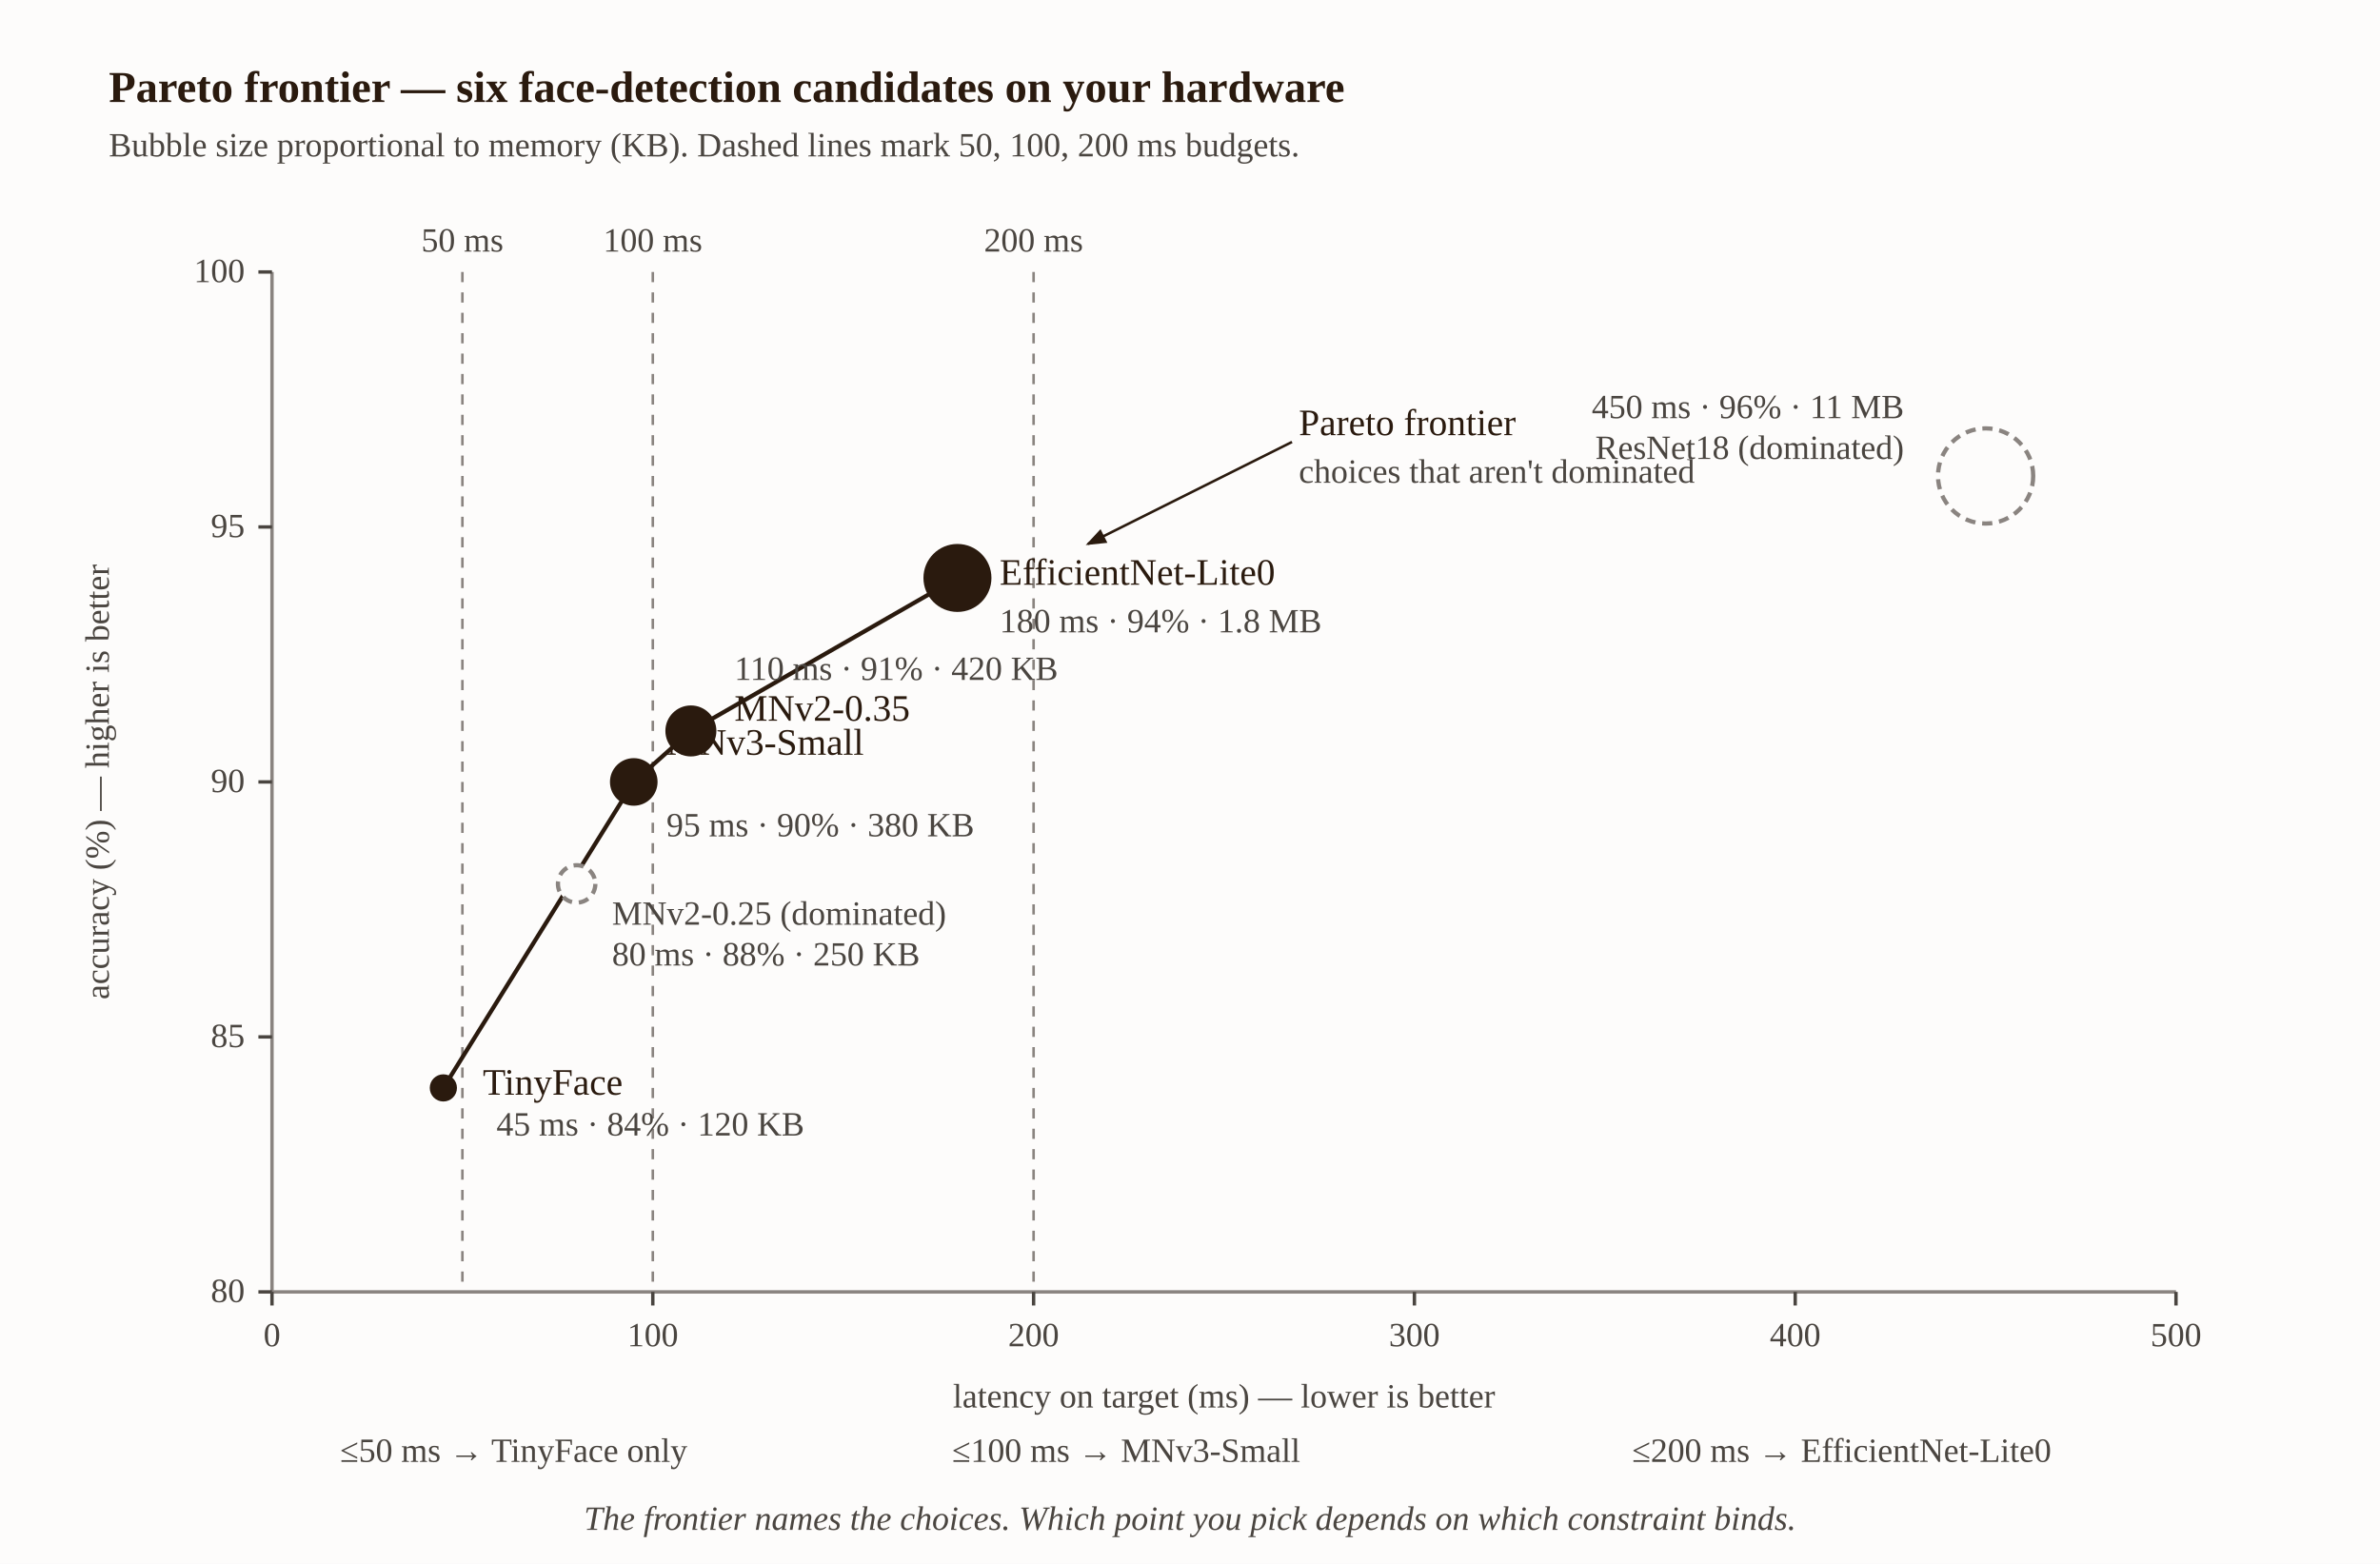
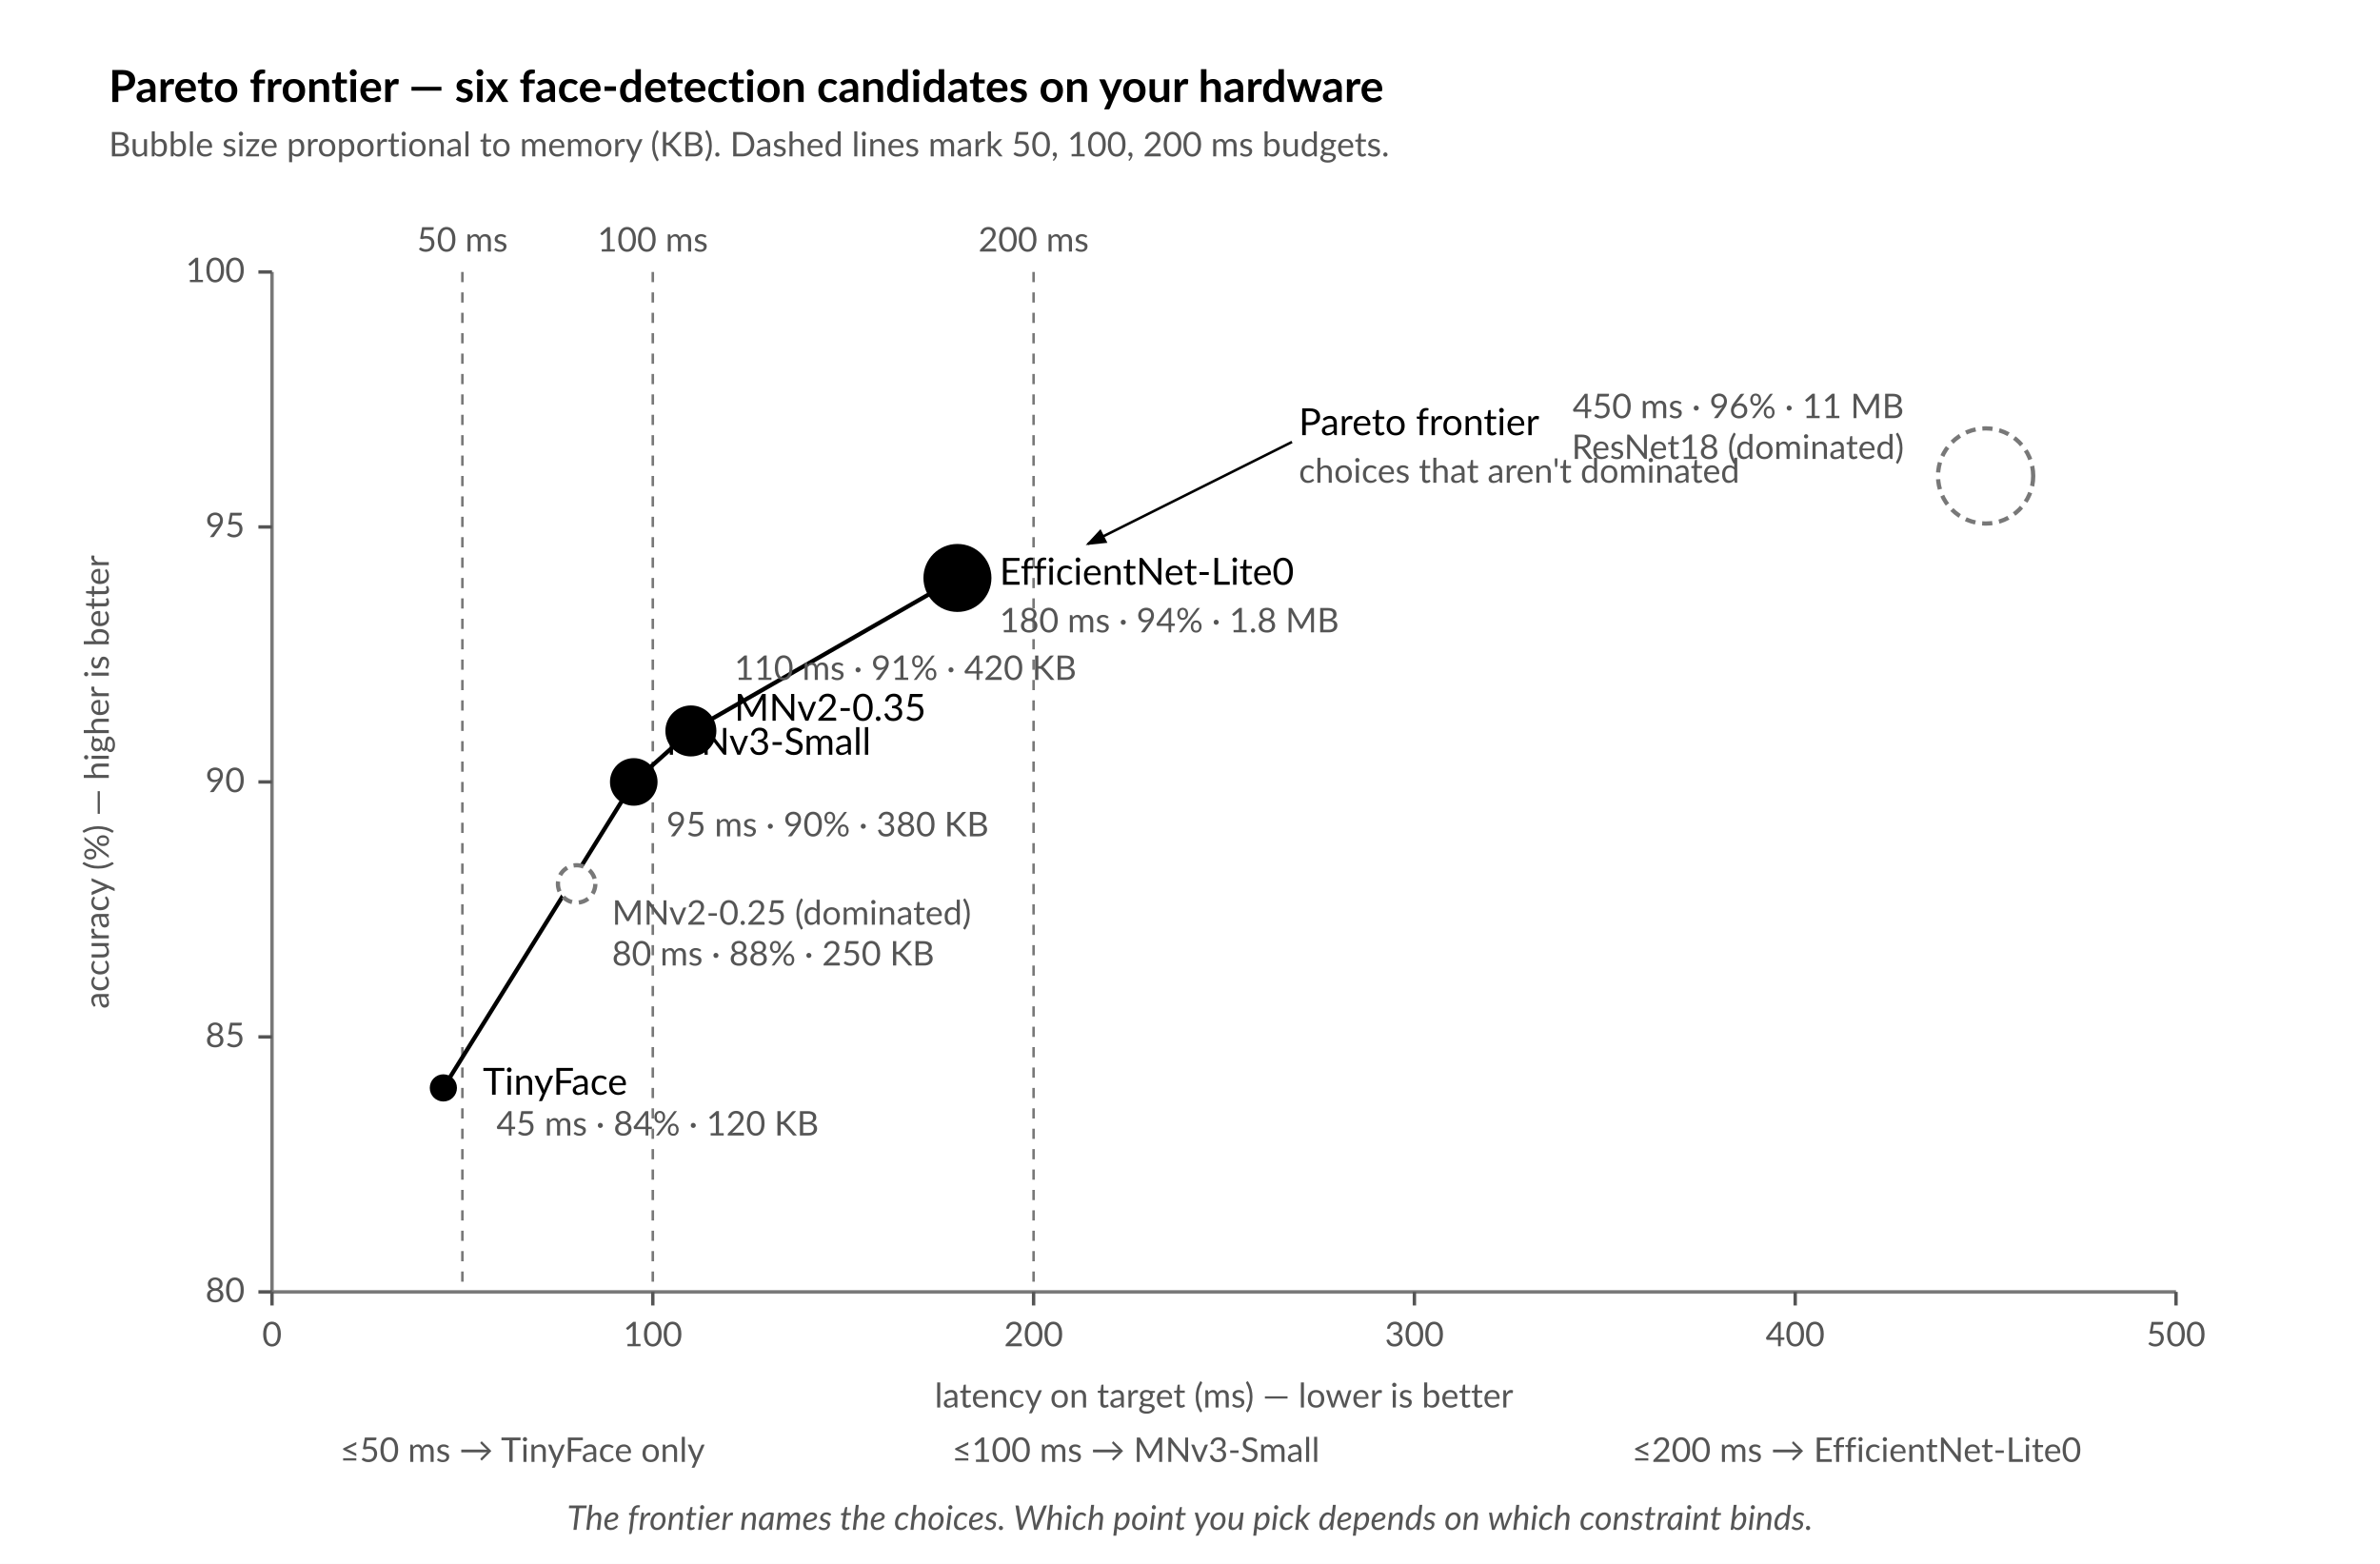
<svg xmlns="http://www.w3.org/2000/svg" viewBox="0 0 700 460" role="img" aria-labelledby="t11d d11d">
  <defs>
    <style>
-       .ti { font-family: 'EB Garamond', Georgia, 'Times New Roman', serif; font-size: 13px; font-weight: bold; fill: #2a1a0e; }
-       .lb { font-family: 'EB Garamond', Georgia, 'Times New Roman', serif; font-size: 11px; fill: #2a1a0e; }
-       .sm { font-family: 'EB Garamond', Georgia, 'Times New Roman', serif; font-size: 10px; fill: #4a4540; }
-       .cap { font-family: 'EB Garamond', Georgia, 'Times New Roman', serif; font-size: 10px; font-style: italic; fill: #4a4540; }
-       .nm { font-family: 'EB Garamond', Georgia, 'Times New Roman', serif; font-size: 11px; font-weight: bold; fill: #2a1a0e; }
+       .ti { font-family: 'Real Head Pro', 'FF Real', Lato, sans-serif; font-size: 13px; font-weight: bold; fill: #000000; }
+       .lb { font-family: 'Real Head Pro', 'FF Real', Lato, sans-serif; font-size: 11px; fill: #000000; }
+       .sm { font-family: 'Real Head Pro', 'FF Real', Lato, sans-serif; font-size: 10px; fill: #555555; }
+       .cap { font-family: 'Real Head Pro', 'FF Real', Lato, sans-serif; font-size: 10px; font-style: italic; fill: #555555; }
+       .nm { font-family: 'Real Head Pro', 'FF Real', Lato, sans-serif; font-size: 11px; font-weight: bold; fill: #000000; }
    </style>
    <marker id="ar4" markerWidth="8" markerHeight="6" refX="7" refY="3" orient="auto">
-       <polygon points="0 0, 8 3, 0 6" fill="#2a1a0e" />
+       <polygon points="0 0, 8 3, 0 6" fill="#000000" />
    </marker>
  </defs>
-   <rect width="700" height="460" fill="#fdfcfb" />
+   <rect width="700" height="460" fill="#FFFFFF" />
  <text x="32" y="30" class="ti">Pareto frontier — six face-detection candidates on your hardware</text>
  <text x="32" y="46" class="sm">Bubble size proportional to memory (KB). Dashed lines mark 50, 100, 200 ms budgets.</text>
-   <line x1="80" y1="80" x2="80" y2="380" stroke="#8a8480" stroke-width="1" />
-   <line x1="80" y1="380" x2="640" y2="380" stroke="#8a8480" stroke-width="1" />
+   <line x1="80" y1="80" x2="80" y2="380" stroke="#787878" stroke-width="1" />
+   <line x1="80" y1="380" x2="640" y2="380" stroke="#787878" stroke-width="1" />
  <g class="sm">
-     <line x1="80" y1="380" x2="80" y2="384" stroke="#4a4540" />
+     <line x1="80" y1="380" x2="80" y2="384" stroke="#555555" />
    <text x="80" y="396" text-anchor="middle">0</text>
-     <line x1="192" y1="380" x2="192" y2="384" stroke="#4a4540" />
+     <line x1="192" y1="380" x2="192" y2="384" stroke="#555555" />
    <text x="192" y="396" text-anchor="middle">100</text>
-     <line x1="304" y1="380" x2="304" y2="384" stroke="#4a4540" />
+     <line x1="304" y1="380" x2="304" y2="384" stroke="#555555" />
    <text x="304" y="396" text-anchor="middle">200</text>
-     <line x1="416" y1="380" x2="416" y2="384" stroke="#4a4540" />
+     <line x1="416" y1="380" x2="416" y2="384" stroke="#555555" />
    <text x="416" y="396" text-anchor="middle">300</text>
-     <line x1="528" y1="380" x2="528" y2="384" stroke="#4a4540" />
+     <line x1="528" y1="380" x2="528" y2="384" stroke="#555555" />
    <text x="528" y="396" text-anchor="middle">400</text>
-     <line x1="640" y1="380" x2="640" y2="384" stroke="#4a4540" />
+     <line x1="640" y1="380" x2="640" y2="384" stroke="#555555" />
    <text x="640" y="396" text-anchor="middle">500</text>
  </g>
  <text x="360" y="414" text-anchor="middle" class="sm">latency on target (ms) — lower is better</text>
  <g class="sm">
-     <line x1="76" y1="380" x2="80" y2="380" stroke="#4a4540" />
+     <line x1="76" y1="380" x2="80" y2="380" stroke="#555555" />
    <text x="72" y="383" text-anchor="end">80</text>
-     <line x1="76" y1="305" x2="80" y2="305" stroke="#4a4540" />
+     <line x1="76" y1="305" x2="80" y2="305" stroke="#555555" />
    <text x="72" y="308" text-anchor="end">85</text>
-     <line x1="76" y1="230" x2="80" y2="230" stroke="#4a4540" />
+     <line x1="76" y1="230" x2="80" y2="230" stroke="#555555" />
    <text x="72" y="233" text-anchor="end">90</text>
-     <line x1="76" y1="155" x2="80" y2="155" stroke="#4a4540" />
+     <line x1="76" y1="155" x2="80" y2="155" stroke="#555555" />
    <text x="72" y="158" text-anchor="end">95</text>
-     <line x1="76" y1="80" x2="80" y2="80" stroke="#4a4540" />
+     <line x1="76" y1="80" x2="80" y2="80" stroke="#555555" />
    <text x="72" y="83" text-anchor="end">100</text>
  </g>
  <text x="32" y="230" text-anchor="middle" transform="rotate(-90 32 230)" class="sm">accuracy (%) — higher is better</text>
-   <line x1="136" y1="80" x2="136" y2="380" stroke="#8a8480" stroke-width="0.75" stroke-dasharray="3 3" />
+   <line x1="136" y1="80" x2="136" y2="380" stroke="#787878" stroke-width="0.75" stroke-dasharray="3 3" />
  <text x="136" y="74" text-anchor="middle" class="sm">50 ms</text>
-   <line x1="192" y1="80" x2="192" y2="380" stroke="#8a8480" stroke-width="0.75" stroke-dasharray="3 3" />
+   <line x1="192" y1="80" x2="192" y2="380" stroke="#787878" stroke-width="0.75" stroke-dasharray="3 3" />
  <text x="192" y="74" text-anchor="middle" class="sm">100 ms</text>
-   <line x1="304" y1="80" x2="304" y2="380" stroke="#8a8480" stroke-width="0.75" stroke-dasharray="3 3" />
+   <line x1="304" y1="80" x2="304" y2="380" stroke="#787878" stroke-width="0.75" stroke-dasharray="3 3" />
  <text x="304" y="74" text-anchor="middle" class="sm">200 ms</text>
-   <polyline points="130.4,320 186.4,230 203.2,215 281.6,170" fill="none" stroke="#2a1a0e" stroke-width="1.25" />
+   <polyline points="130.4,320 186.4,230 203.2,215 281.6,170" fill="none" stroke="#000000" stroke-width="1.25" />
  <g>
-     <circle cx="130.4" cy="320" r="4" fill="#2a1a0e" />
-     <circle cx="186.4" cy="230" r="7" fill="#2a1a0e" />
-     <circle cx="203.2" cy="215" r="7.5" fill="#2a1a0e" />
-     <circle cx="281.6" cy="170" r="10" fill="#2a1a0e" />
+     <circle cx="130.4" cy="320" r="4" fill="#000000" />
+     <circle cx="186.4" cy="230" r="7" fill="#000000" />
+     <circle cx="203.2" cy="215" r="7.5" fill="#000000" />
+     <circle cx="281.6" cy="170" r="10" fill="#000000" />
  </g>
-   <circle cx="169.6" cy="260" r="5.5" fill="#fdfcfb" stroke="#8a8480" stroke-width="1.25" stroke-dasharray="3 2" />
-   <circle cx="584" cy="140" r="14" fill="#fdfcfb" stroke="#8a8480" stroke-width="1.25" stroke-dasharray="3 2" />
+   <circle cx="169.6" cy="260" r="5.5" fill="#FFFFFF" stroke="#787878" stroke-width="1.25" stroke-dasharray="3 2" />
+   <circle cx="584" cy="140" r="14" fill="#FFFFFF" stroke="#787878" stroke-width="1.25" stroke-dasharray="3 2" />
  <text x="142" y="322" class="lb">TinyFace</text>
  <text x="146" y="334" class="sm">45 ms · 84% · 120 KB</text>
  <text x="196" y="222" class="lb">MNv3-Small</text>
  <text x="196" y="246" class="sm">95 ms · 90% · 380 KB</text>
  <text x="216" y="212" class="lb">MNv2-0.35</text>
  <text x="216" y="200" class="sm">110 ms · 91% · 420 KB</text>
  <text x="294" y="172" class="lb">EfficientNet-Lite0</text>
  <text x="294" y="186" class="sm">180 ms · 94% · 1.8 MB</text>
-   <text x="180" y="272" class="sm" fill="#8a8480">MNv2-0.25 (dominated)</text>
-   <text x="180" y="284" class="sm" fill="#8a8480">80 ms · 88% · 250 KB</text>
-   <text x="560" y="135" text-anchor="end" class="sm" fill="#8a8480">ResNet18 (dominated)</text>
-   <text x="560" y="123" text-anchor="end" class="sm" fill="#8a8480">450 ms · 96% · 11 MB</text>
-   <path d="M 380 130 L 320 160" fill="none" stroke="#2a1a0e" stroke-width="0.75" marker-end="url(#ar4)" />
+   <text x="180" y="272" class="sm" fill="#787878">MNv2-0.25 (dominated)</text>
+   <text x="180" y="284" class="sm" fill="#787878">80 ms · 88% · 250 KB</text>
+   <text x="560" y="135" text-anchor="end" class="sm" fill="#787878">ResNet18 (dominated)</text>
+   <text x="560" y="123" text-anchor="end" class="sm" fill="#787878">450 ms · 96% · 11 MB</text>
+   <path d="M 380 130 L 320 160" fill="none" stroke="#000000" stroke-width="0.75" marker-end="url(#ar4)" />
  <text x="382" y="128" class="lb">Pareto frontier</text>
  <text x="382" y="142" class="sm">choices that aren't dominated</text>
  <text x="100" y="430" class="sm">≤50 ms → TinyFace only</text>
  <text x="280" y="430" class="sm">≤100 ms → MNv3-Small</text>
  <text x="480" y="430" class="sm">≤200 ms → EfficientNet-Lite0</text>
  <text x="350" y="450" text-anchor="middle" class="cap">The frontier names the choices. Which point you pick depends on which constraint binds.</text>
</svg>
